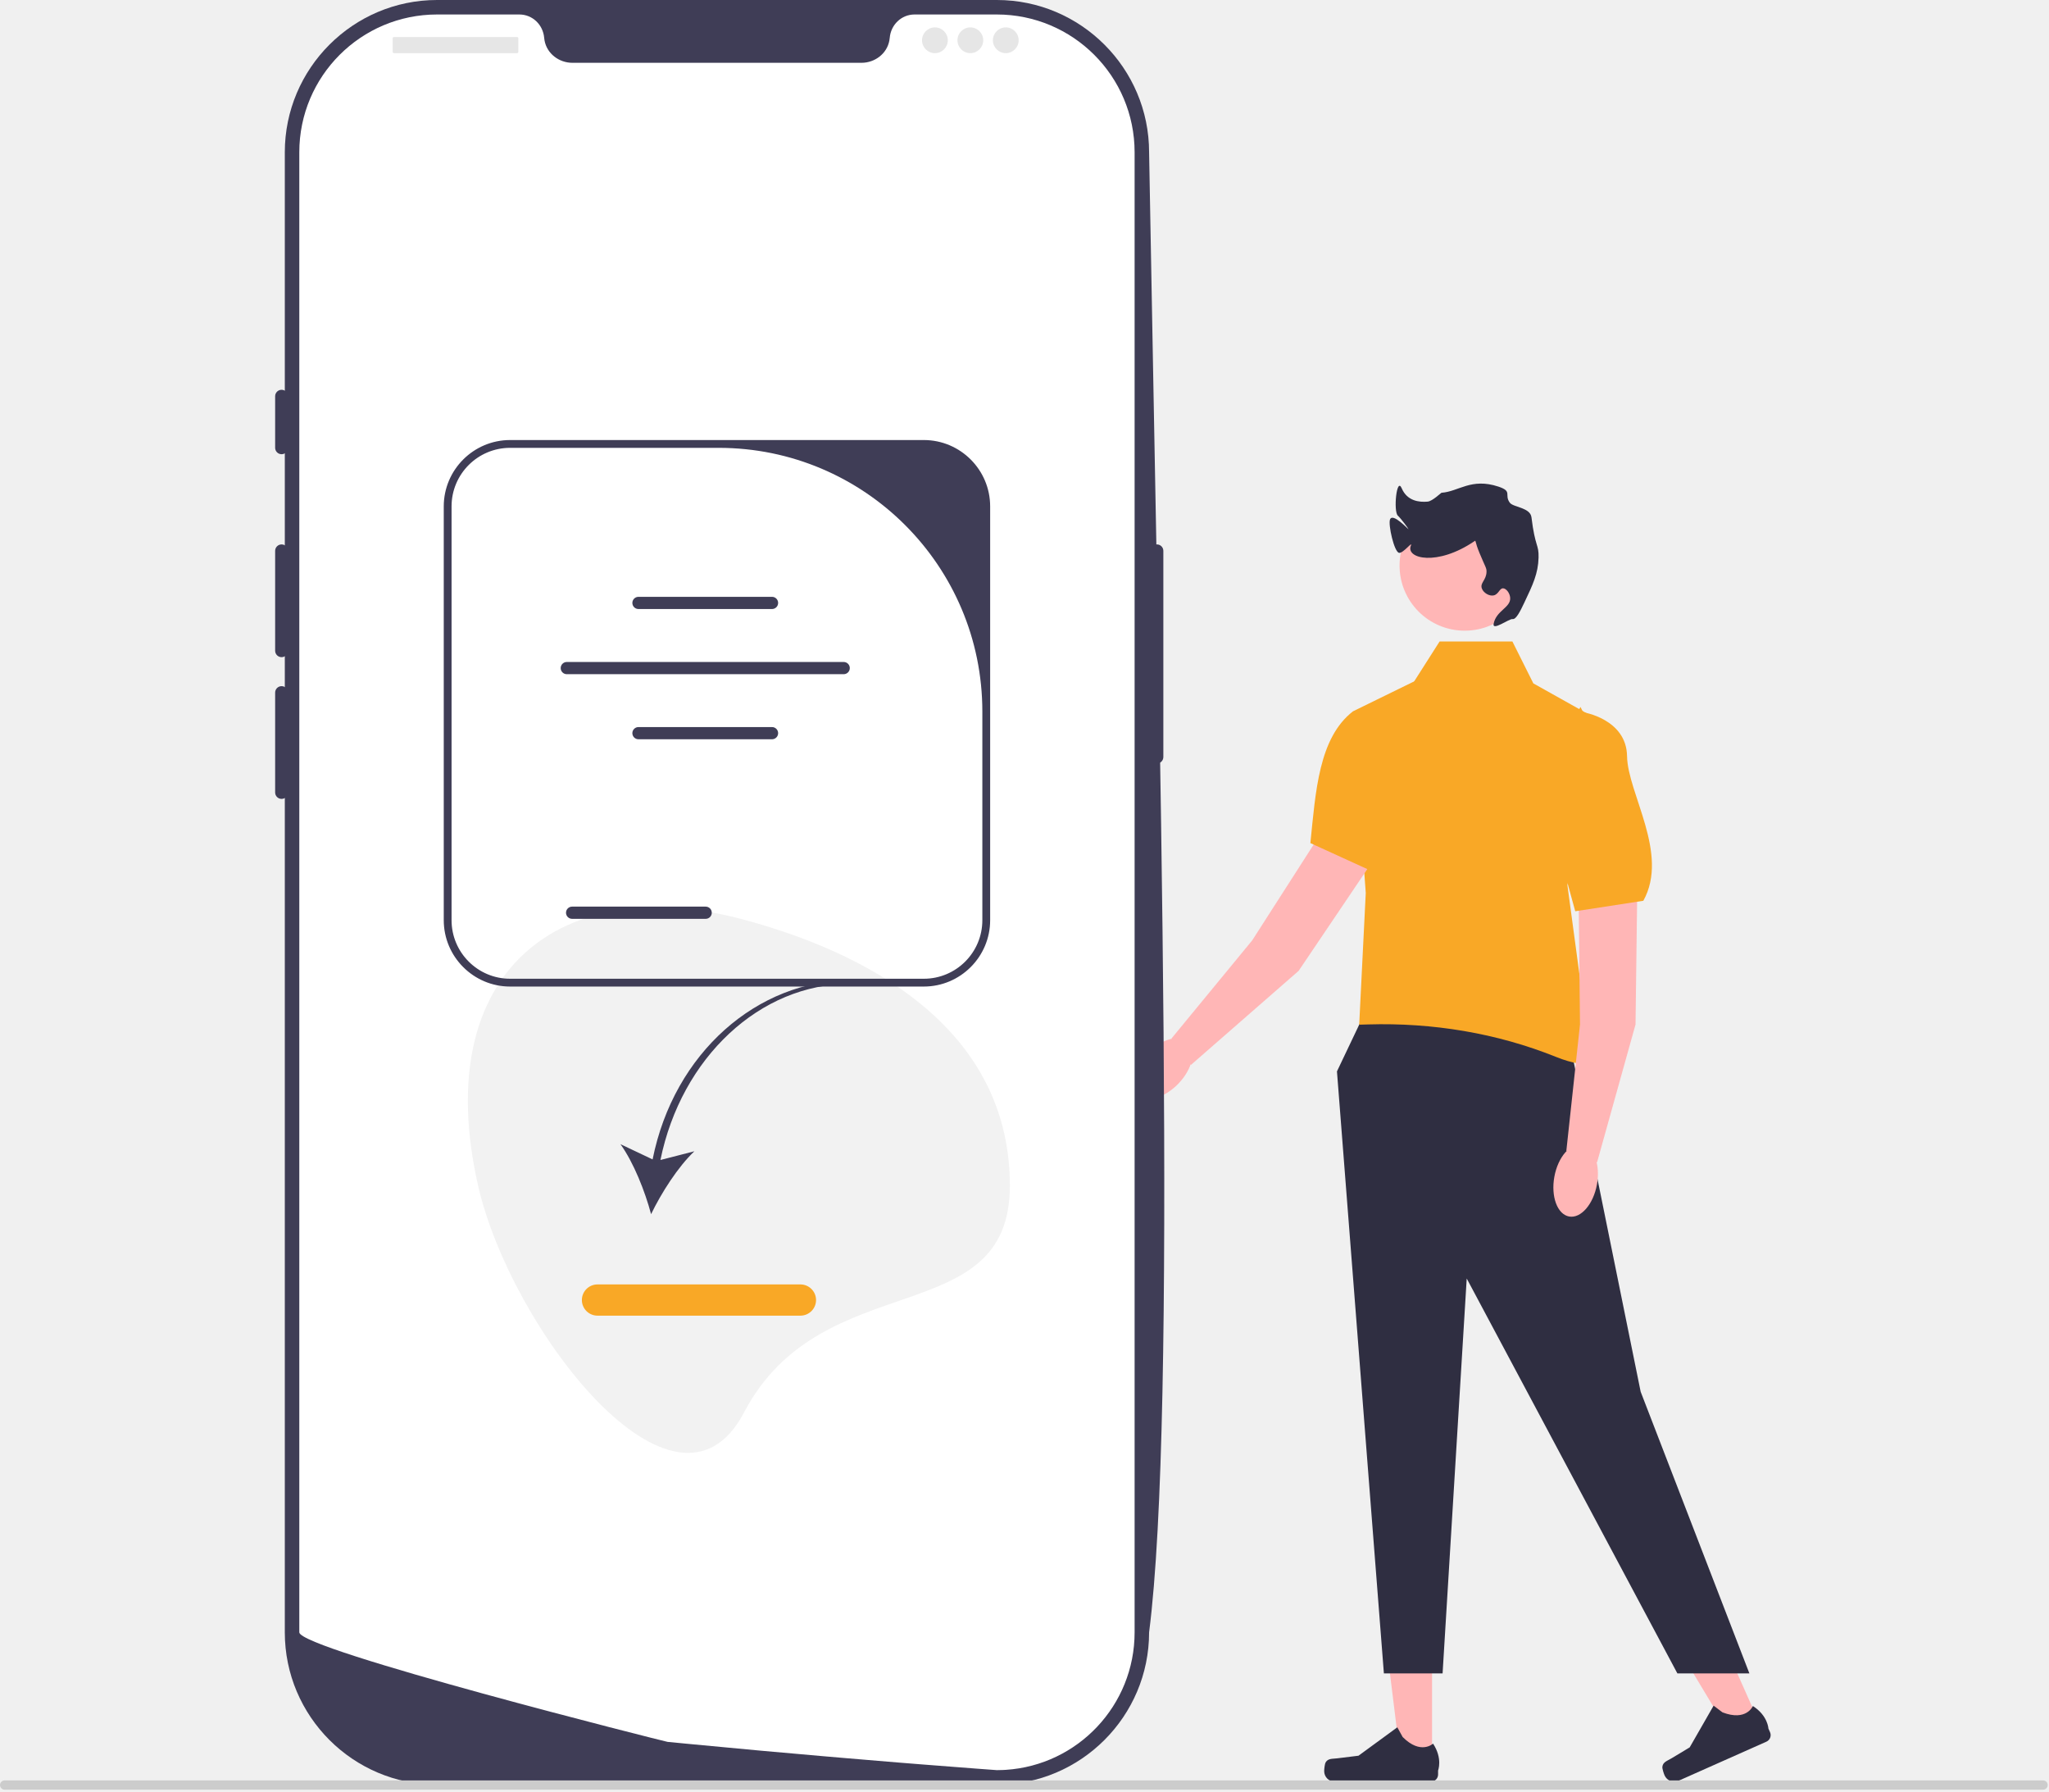
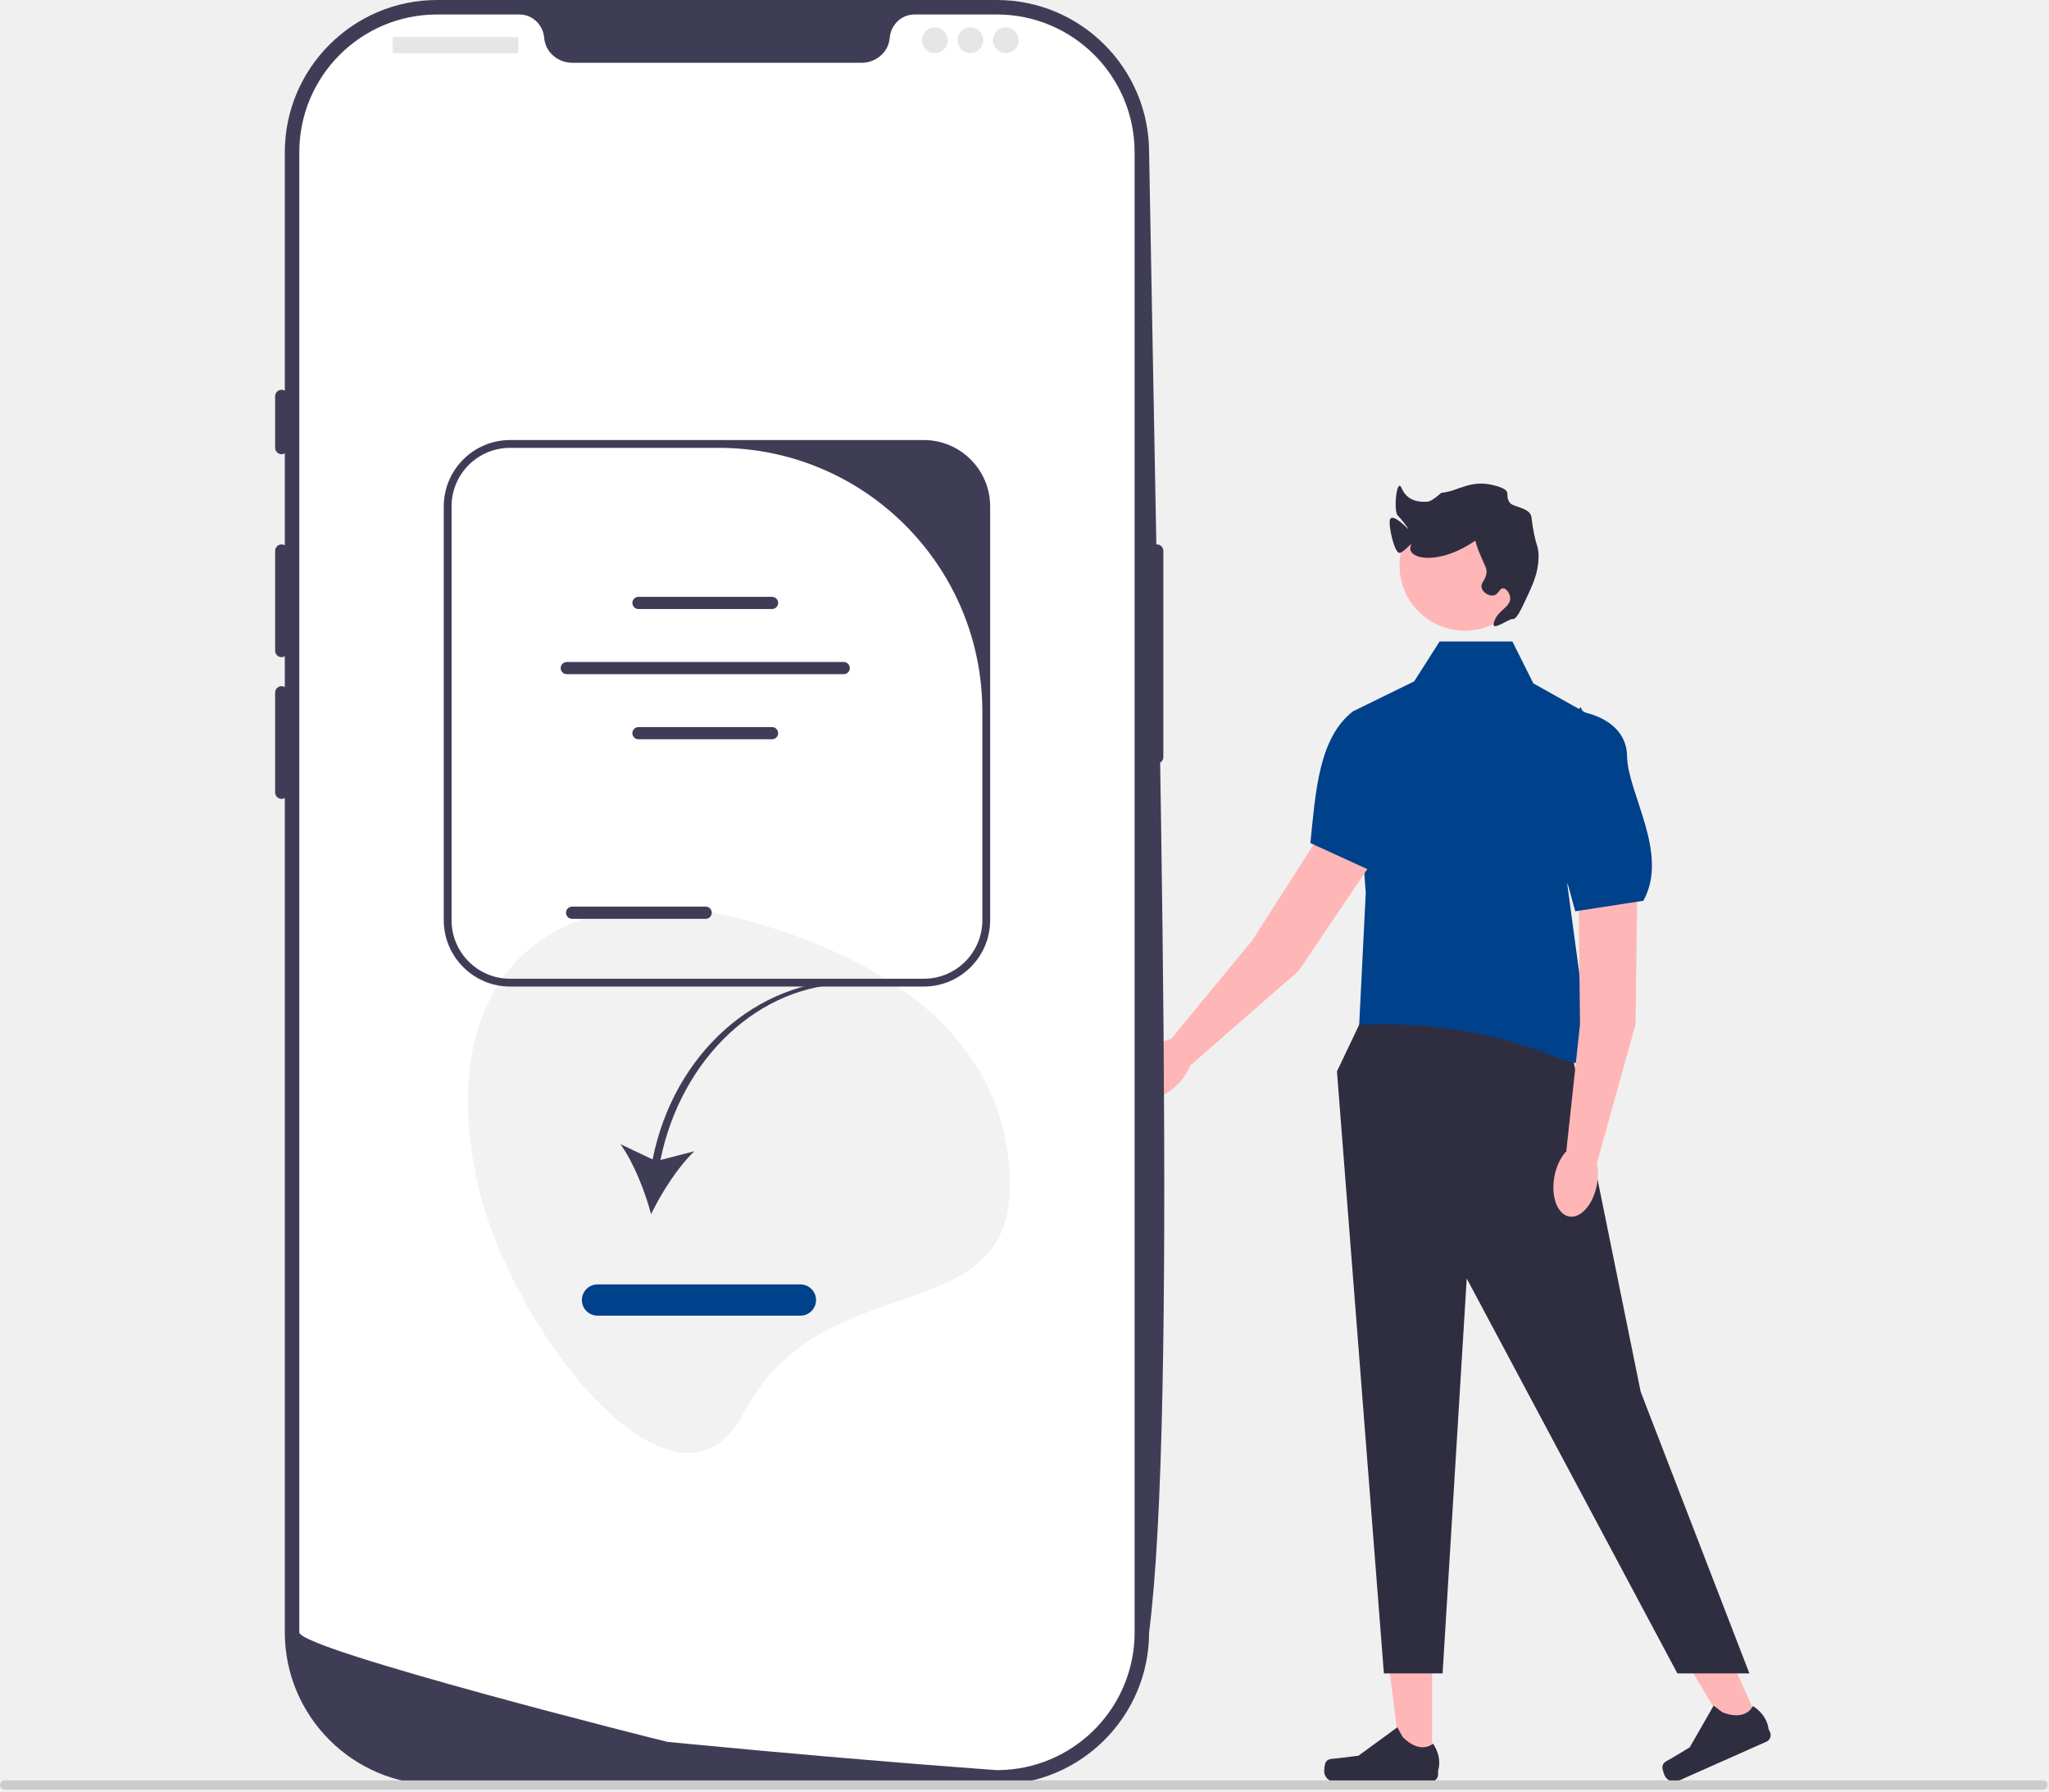
<svg xmlns="http://www.w3.org/2000/svg" width="525" height="459" viewBox="0 0 525 459" fill="none">
  <g clip-path="url(#clip0_1882_9240)">
    <path d="M366.925 451.646L358.968 451.645L355.183 420.954L366.926 420.955L366.925 451.646Z" fill="#FFB6B6" />
    <path d="M339.664 451.466C339.416 451.883 339.285 453.23 339.285 453.715C339.285 455.206 340.494 456.415 341.986 456.415H366.627C367.645 456.415 368.47 455.591 368.47 454.573V453.547C368.47 453.547 369.689 450.464 367.179 446.663C367.179 446.663 364.06 449.639 359.399 444.978L358.024 442.488L348.075 449.765L342.561 450.443C341.354 450.592 340.284 450.42 339.664 451.466Z" fill="#2F2E41" />
    <path d="M450.921 441.692L443.65 444.924L427.724 418.417L438.455 413.647L450.921 441.692Z" fill="#FFB6B6" />
    <path d="M425.938 452.602C425.881 453.084 426.309 454.368 426.506 454.811C427.112 456.174 428.708 456.788 430.07 456.182L452.587 446.172C453.517 445.758 453.935 444.669 453.522 443.74L453.105 442.802C453.105 442.802 452.966 439.49 449.129 437.036C449.129 437.036 447.488 441.023 441.336 438.657L439.068 436.94L432.933 447.631L428.17 450.492C427.127 451.117 426.08 451.395 425.938 452.602Z" fill="#2F2E41" />
    <path d="M349.632 259.605L342.558 274.462L354.584 428.684H369.624L375.807 327.52L429.785 428.684H448.234L420.376 356.525L401.275 262.435L349.632 259.605Z" fill="#2F2E41" />
-     <path d="M387.512 164.331H368.857L362.016 175.066L346.584 182.447L349.939 228.742L348.256 262.497L350.562 262.43C367.025 261.95 383.48 264.628 398.759 270.779C402.678 272.358 406.787 273.238 410.324 272.354C410.324 272.354 408.982 266.986 407.64 265.644C406.298 264.302 405.627 263.193 406.298 262.406C406.969 261.619 408.311 260.948 406.969 259.606C405.627 258.264 405.627 256.573 405.627 256.573L401.602 226.729L409.653 184.46L392.879 175.066L387.512 164.331Z" fill="#F9A826" />
+     <path d="M387.512 164.331H368.857L362.016 175.066L346.584 182.447L349.939 228.742L348.256 262.497L350.562 262.43C367.025 261.95 383.48 264.628 398.759 270.779C402.678 272.358 406.787 273.238 410.324 272.354C410.324 272.354 408.982 266.986 407.64 265.644C406.298 264.302 405.627 263.193 406.298 262.406C406.969 261.619 408.311 260.948 406.969 259.606C405.627 258.264 405.627 256.573 405.627 256.573L401.602 226.729L409.653 184.46L392.879 175.066L387.512 164.331Z" fill="#00418b" />
    <path d="M419.568 222.859L419.059 262.452L409.207 297.747L401.332 294.81L404.829 262.458L404.369 218.678L419.568 222.859Z" fill="#FFB6B6" />
    <path d="M409.174 303.439C410.098 298.364 408.404 293.805 405.39 293.256C402.377 292.707 399.185 296.377 398.261 301.452C397.337 306.527 399.031 311.086 402.044 311.635C405.058 312.184 408.249 308.514 409.174 303.439Z" fill="#FFB6B6" />
-     <path d="M405.627 182.446C405.627 182.446 416.742 184.169 416.888 193.707C417.033 203.246 427.768 218.678 421.059 230.755L403.614 233.438L394.221 199.22L404.956 181.104" fill="#F9A826" />
+     <path d="M405.627 182.446C405.627 182.446 416.742 184.169 416.888 193.707C417.033 203.246 427.768 218.678 421.059 230.755L403.614 233.438L394.221 199.22L404.956 181.104" fill="#00418b" />
    <path d="M354.891 215.885L332.74 248.706L305.136 272.807L300.164 266.029L320.84 240.902L344.48 204.05L354.891 215.885Z" fill="#FFB6B6" />
    <path d="M301.985 277.546C305.542 273.81 306.628 269.07 304.41 266.957C302.192 264.845 297.51 266.161 293.952 269.897C290.395 273.633 289.309 278.373 291.527 280.486C293.745 282.598 298.427 281.282 301.985 277.546Z" fill="#FFB6B6" />
-     <path d="M365.413 174.452C365.413 174.452 373.761 181.991 368.648 190.045C363.535 198.099 364.042 216.891 351.805 223.305L335.749 215.976C337.102 202.745 337.891 189.027 346.673 182.216L365.589 172.962" fill="#F9A826" />
+     <path d="M365.413 174.452C365.413 174.452 373.761 181.991 368.648 190.045C363.535 198.099 364.042 216.891 351.805 223.305L335.749 215.976C337.102 202.745 337.891 189.027 346.673 182.216L365.589 172.962" fill="#00418b" />
    <path d="M375.289 161.565C384.508 161.565 391.981 154.092 391.981 144.873C391.981 135.655 384.508 128.182 375.289 128.182C366.071 128.182 358.598 135.655 358.598 144.873C358.598 154.092 366.071 161.565 375.289 161.565Z" fill="#FFB6B6" />
    <path d="M387.549 158.588C388.468 158.745 389.548 156.517 390.579 154.346C392.738 149.802 394.111 146.914 394.215 142.831C394.304 139.352 393.338 140.265 392.397 132.529C392.087 129.977 387.728 129.982 386.841 128.77C385.342 126.724 387.641 125.88 383.913 124.65C376.929 122.347 373.77 125.925 369.335 126.233C369.223 126.241 367.024 128.391 365.796 128.502C363.645 128.697 360.541 128.362 359.149 125.084C357.848 122.019 356.986 130.976 358.149 132.084C359.137 133.025 360.84 135.387 360.883 135.559C360.932 135.753 356.834 131.213 356.149 133.084C355.657 134.431 357.207 141.359 358.459 141.619C359.506 141.837 362.067 138.386 361.489 139.801C360.149 143.084 368.207 145.179 377.852 138.589C378.194 138.355 377.871 138.728 379.064 141.619C380.569 145.266 380.909 145.463 380.882 146.468C380.826 148.642 379.193 149.282 379.67 150.71C380.057 151.866 381.567 152.762 382.701 152.528C383.98 152.264 384.199 150.682 385.125 150.71C385.918 150.734 386.859 151.928 386.943 153.134C387.119 155.674 383.359 156.372 382.701 159.8C382.329 161.735 386.704 158.444 387.549 158.588Z" fill="#2F2E41" />
    <path d="M255.412 457.176H111.987C90.475 457.176 72.974 439.675 72.974 418.162V39.013C72.974 17.501 90.475 0 111.987 0H255.412C276.923 0 294.425 17.501 294.425 39.013C297.094 191.268 301.647 361.769 294.425 418.162C294.425 439.675 276.923 457.176 255.412 457.176Z" fill="#3F3D56" />
    <path d="M296.425 139.464C295.515 139.464 294.774 140.204 294.774 141.114V193.929C294.774 194.839 295.515 195.579 296.425 195.579C297.335 195.579 298.075 194.839 298.075 193.929V141.114C298.075 140.204 297.335 139.464 296.425 139.464Z" fill="#3F3D56" />
    <path d="M290.712 39.013V418.155C290.712 436.88 276.138 452.196 257.711 453.384H257.702C257.43 453.401 257.158 453.417 256.877 453.426C256.39 453.45 255.903 453.459 255.408 453.459C255.408 453.459 253.593 453.327 250.275 453.079C246.925 452.832 242.048 452.46 235.966 451.973C234.142 451.833 232.219 451.676 230.189 451.511C226.146 451.181 221.706 450.818 216.944 450.405C215.046 450.249 213.082 450.075 211.077 449.902C200.828 449.019 189.349 447.987 177.243 446.816C175.196 446.626 173.133 446.428 171.054 446.221C170.509 446.164 76.688 422.579 76.688 418.155V39.013C76.688 19.513 92.491 3.71 111.991 3.71H133.067C136.434 3.71 139.141 6.334 139.43 9.693C139.454 9.916 139.479 10.139 139.52 10.361C140.131 13.736 143.226 16.088 146.658 16.088H220.741C224.173 16.088 227.268 13.736 227.879 10.361C227.92 10.139 227.945 9.916 227.97 9.693C228.258 6.334 230.965 3.71 234.332 3.71H255.408C274.908 3.71 290.712 19.513 290.712 39.013Z" fill="white" />
    <path d="M72.148 99.853C71.238 99.853 70.498 100.593 70.498 101.503V114.707C70.498 115.617 71.238 116.357 72.148 116.357C73.059 116.357 73.799 115.617 73.799 114.707V101.503C73.799 100.593 73.059 99.853 72.148 99.853Z" fill="#3F3D56" />
    <path d="M72.148 139.464C71.238 139.464 70.498 140.204 70.498 141.114V166.696C70.498 167.607 71.238 168.347 72.148 168.347C73.059 168.347 73.799 167.607 73.799 166.696V141.114C73.799 140.204 73.059 139.464 72.148 139.464Z" fill="#3F3D56" />
    <path d="M72.148 175.773C71.238 175.773 70.498 176.514 70.498 177.424V203.006C70.498 203.916 71.238 204.656 72.148 204.656C73.059 204.656 73.799 203.916 73.799 203.006V177.424C73.799 176.514 73.059 175.773 72.148 175.773Z" fill="#3F3D56" />
    <path d="M132.493 9.49H100.929C100.758 9.49 100.619 9.629 100.619 9.8V13.306C100.619 13.477 100.758 13.616 100.929 13.616H132.493C132.664 13.616 132.803 13.477 132.803 13.306V9.8C132.803 9.629 132.664 9.49 132.493 9.49Z" fill="#E6E6E6" />
    <path d="M239.547 13.617C241.37 13.617 242.848 12.139 242.848 10.316C242.848 8.493 241.37 7.015 239.547 7.015C237.724 7.015 236.246 8.493 236.246 10.316C236.246 12.139 237.724 13.617 239.547 13.617Z" fill="#E6E6E6" />
    <path d="M248.625 13.617C250.448 13.617 251.926 12.139 251.926 10.316C251.926 8.493 250.448 7.015 248.625 7.015C246.802 7.015 245.324 8.493 245.324 10.316C245.324 12.139 246.802 13.617 248.625 13.617Z" fill="#E6E6E6" />
    <path d="M257.702 13.617C259.525 13.617 261.003 12.139 261.003 10.316C261.003 8.493 259.525 7.015 257.702 7.015C255.879 7.015 254.401 8.493 254.401 10.316C254.401 12.139 255.879 13.617 257.702 13.617Z" fill="#E6E6E6" />
    <path d="M258.752 303.726C258.752 266.1 226.951 245.402 190.625 235.599C144.052 223.03 109.943 248.464 122.499 303.726C130.835 340.416 173.147 395.171 190.625 361.852C210.625 323.726 258.752 341.351 258.752 303.726Z" fill="#F2F2F2" />
    <path d="M0 457.276C0 457.936 0.53 458.466 1.19 458.466H523.48C524.14 458.466 524.67 457.936 524.67 457.276C524.67 456.616 524.14 456.086 523.48 456.086H1.19C0.53 456.086 0 456.616 0 457.276Z" fill="#CCCCCC" />
    <path d="M167.21 297.009L158.98 293.11C162.356 297.821 165.265 305.178 166.822 311.033C169.458 305.579 173.709 298.907 177.916 294.921L169.217 297.159C174.577 270.891 194.737 252.033 217.822 252.033L218.149 251.084C194.035 251.084 172.683 269.68 167.21 297.009Z" fill="#3F3D56" />
-     <path d="M205.09 337.033H153.09C150.884 337.033 149.09 335.239 149.09 333.033C149.09 330.828 150.884 329.033 153.09 329.033H205.09C207.295 329.033 209.09 330.828 209.09 333.033C209.09 335.239 207.295 337.033 205.09 337.033Z" fill="#F9A826" />
+     <path d="M205.09 337.033H153.09C150.884 337.033 149.09 335.239 149.09 333.033C149.09 330.828 150.884 329.033 153.09 329.033H205.09C207.295 329.033 209.09 330.828 209.09 333.033C209.09 335.239 207.295 337.033 205.09 337.033Z" fill="#00418b" />
    <path d="M253.7 129.726V235.726C253.7 245.1 246.074 252.726 236.7 252.726H130.7C121.326 252.726 113.7 245.1 113.7 235.726V129.726C113.7 120.352 121.326 112.726 130.7 112.726H236.7C246.074 112.726 253.7 120.352 253.7 129.726ZM236.7 250.726C244.984 250.726 251.7 244.01 251.7 235.726V182.285C251.7 144.973 221.453 114.726 184.141 114.726H130.7C122.416 114.726 115.7 121.441 115.7 129.726V235.726C115.7 244.01 122.416 250.726 130.7 250.726H236.7Z" fill="#3F3D56" />
    <path d="M197.811 156.018H163.59C162.727 156.018 162.025 155.316 162.025 154.453C162.025 153.59 162.727 152.889 163.59 152.889H197.811C198.673 152.889 199.375 153.59 199.375 154.453C199.375 155.316 198.673 156.018 197.811 156.018Z" fill="#3F3D56" />
    <path d="M197.811 189.381H163.59C162.727 189.381 162.025 188.679 162.025 187.816C162.025 186.954 162.727 186.252 163.59 186.252H197.811C198.673 186.252 199.375 186.954 199.375 187.816C199.375 188.679 198.673 189.381 197.811 189.381Z" fill="#3F3D56" />
    <path d="M180.811 235.381H146.59C145.727 235.381 145.025 234.679 145.025 233.816C145.025 232.954 145.727 232.252 146.59 232.252H180.811C181.673 232.252 182.375 232.954 182.375 233.816C182.375 234.679 181.673 235.381 180.811 235.381Z" fill="#3F3D56" />
    <path d="M216.174 172.71H145.227C144.364 172.71 143.662 172.008 143.662 171.145C143.662 170.283 144.364 169.581 145.227 169.581H216.174C217.036 169.581 217.738 170.283 217.738 171.145C217.738 172.008 217.036 172.71 216.174 172.71Z" fill="#3F3D56" />
  </g>
  <defs>
    <clipPath id="clip0_1882_9240">
      <rect width="524.67" height="458.466" fill="white" />
    </clipPath>
  </defs>
</svg>
